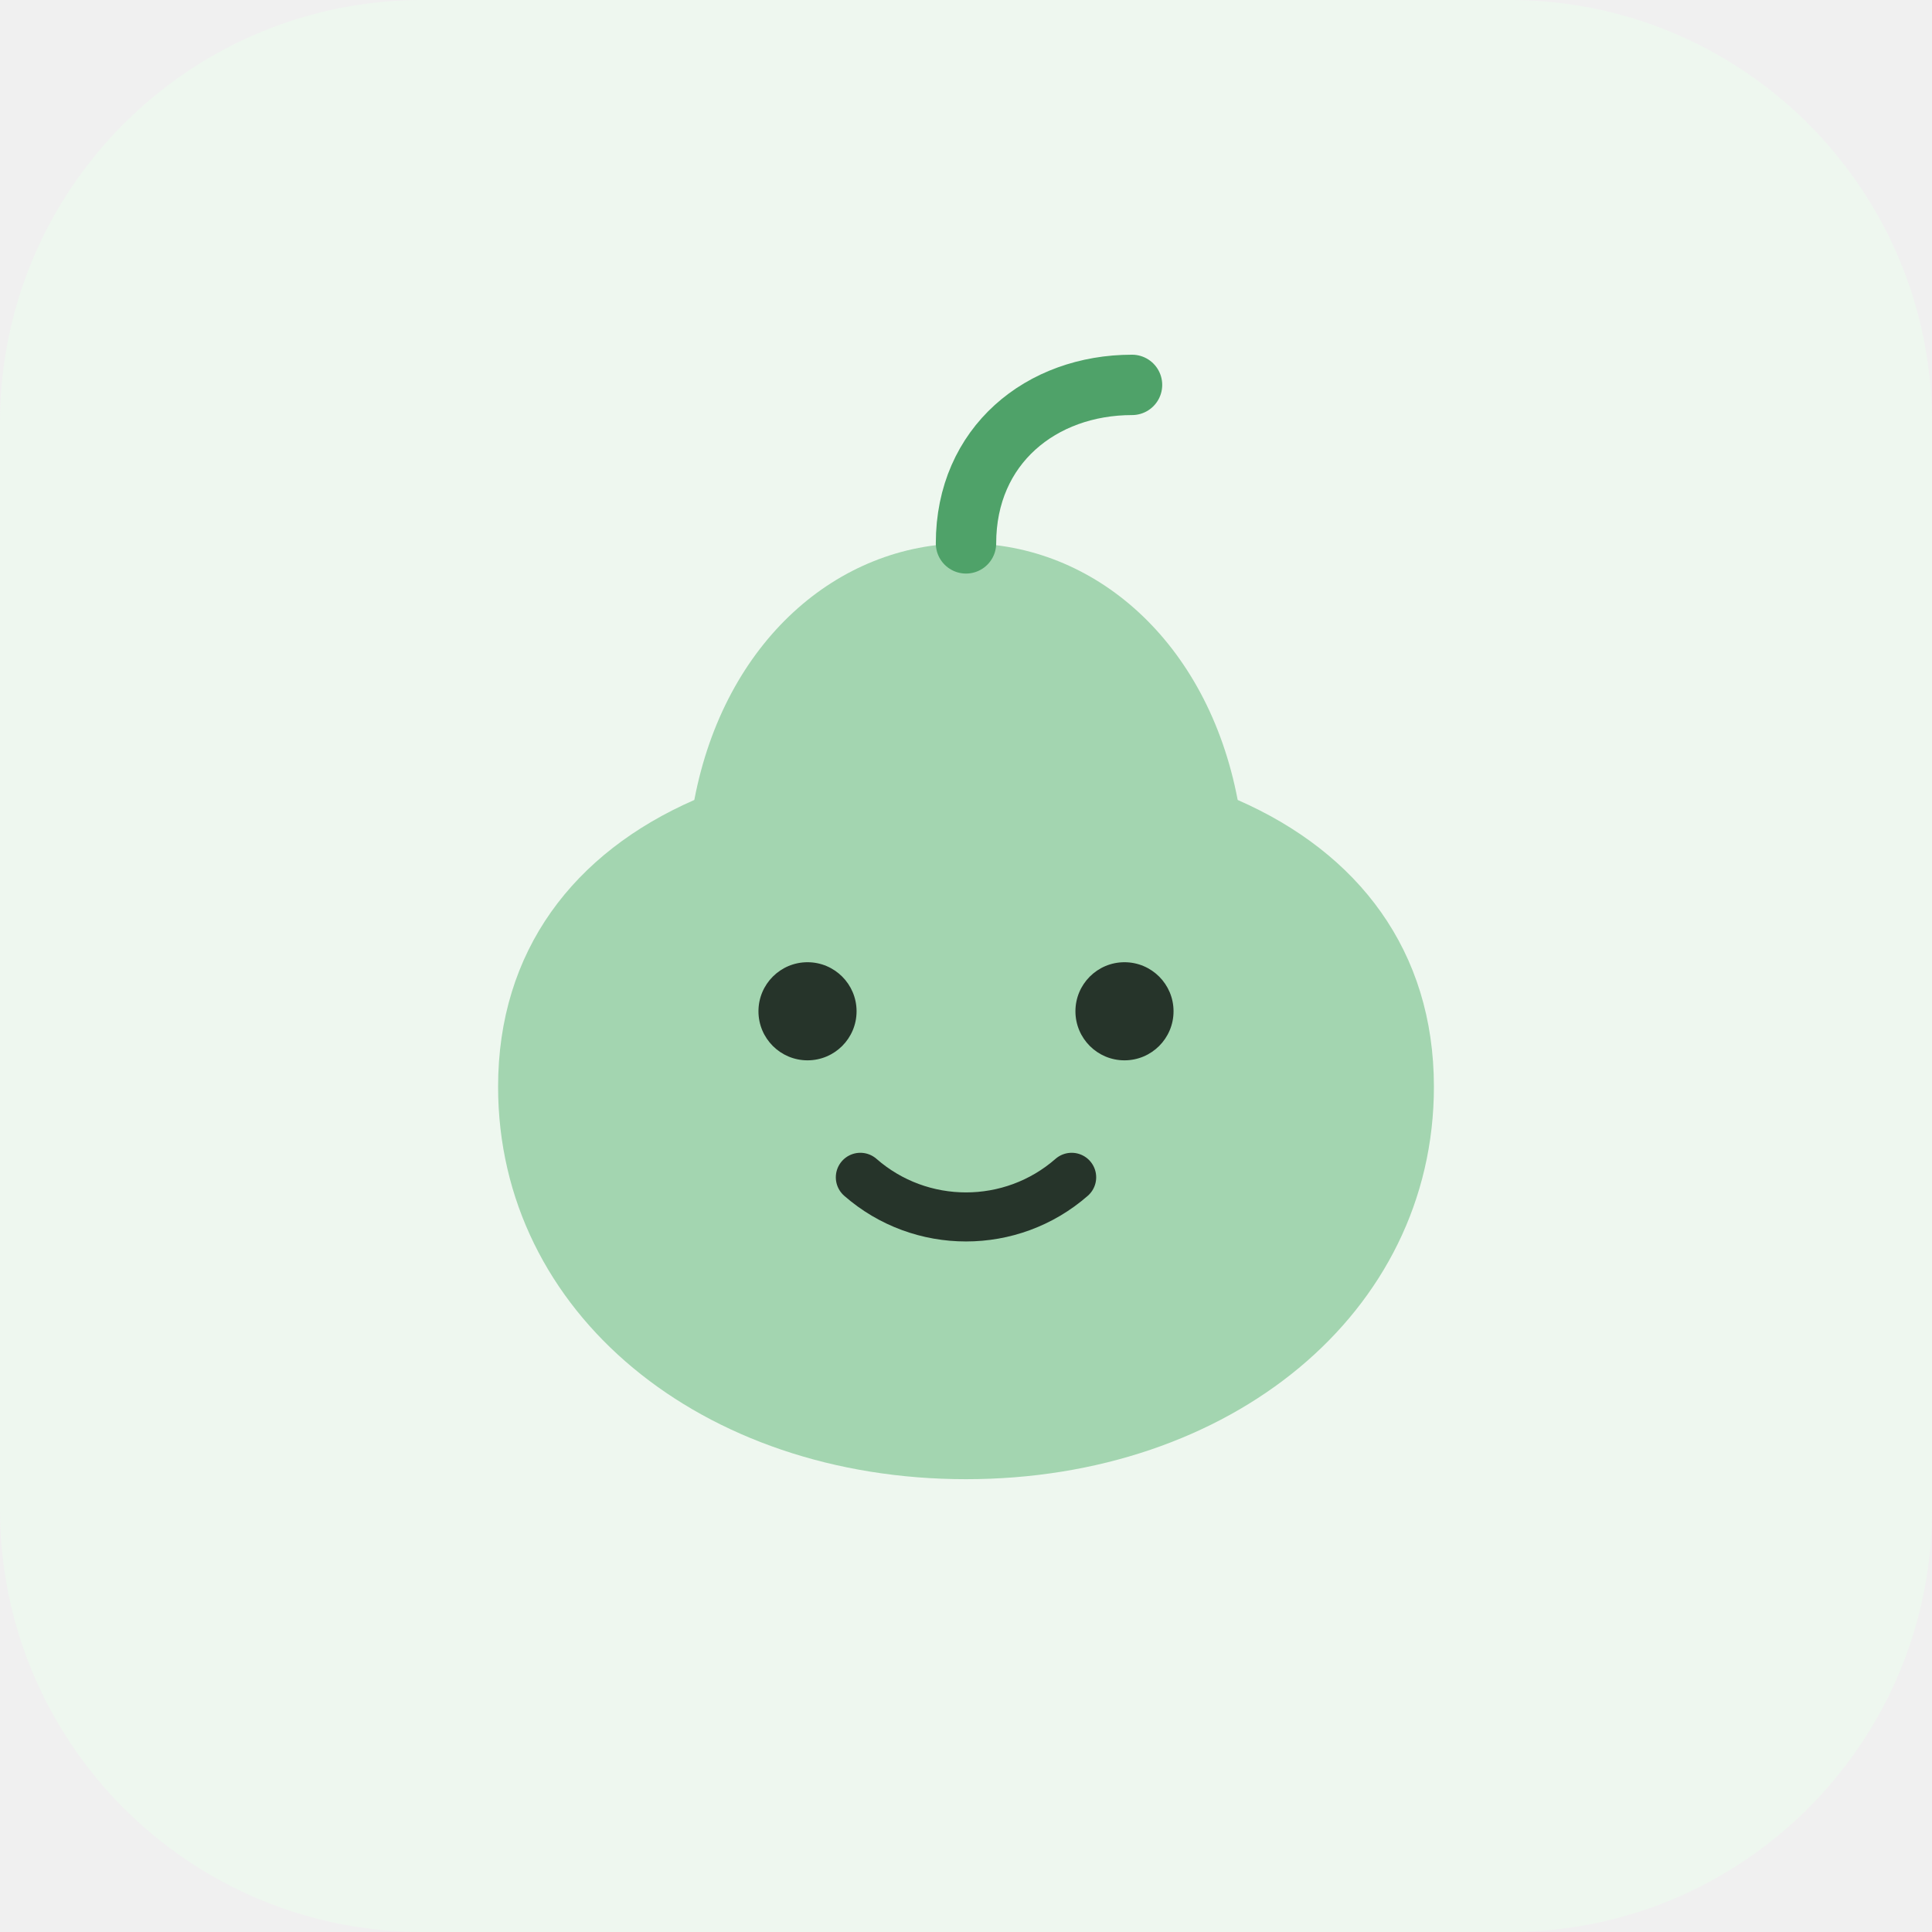
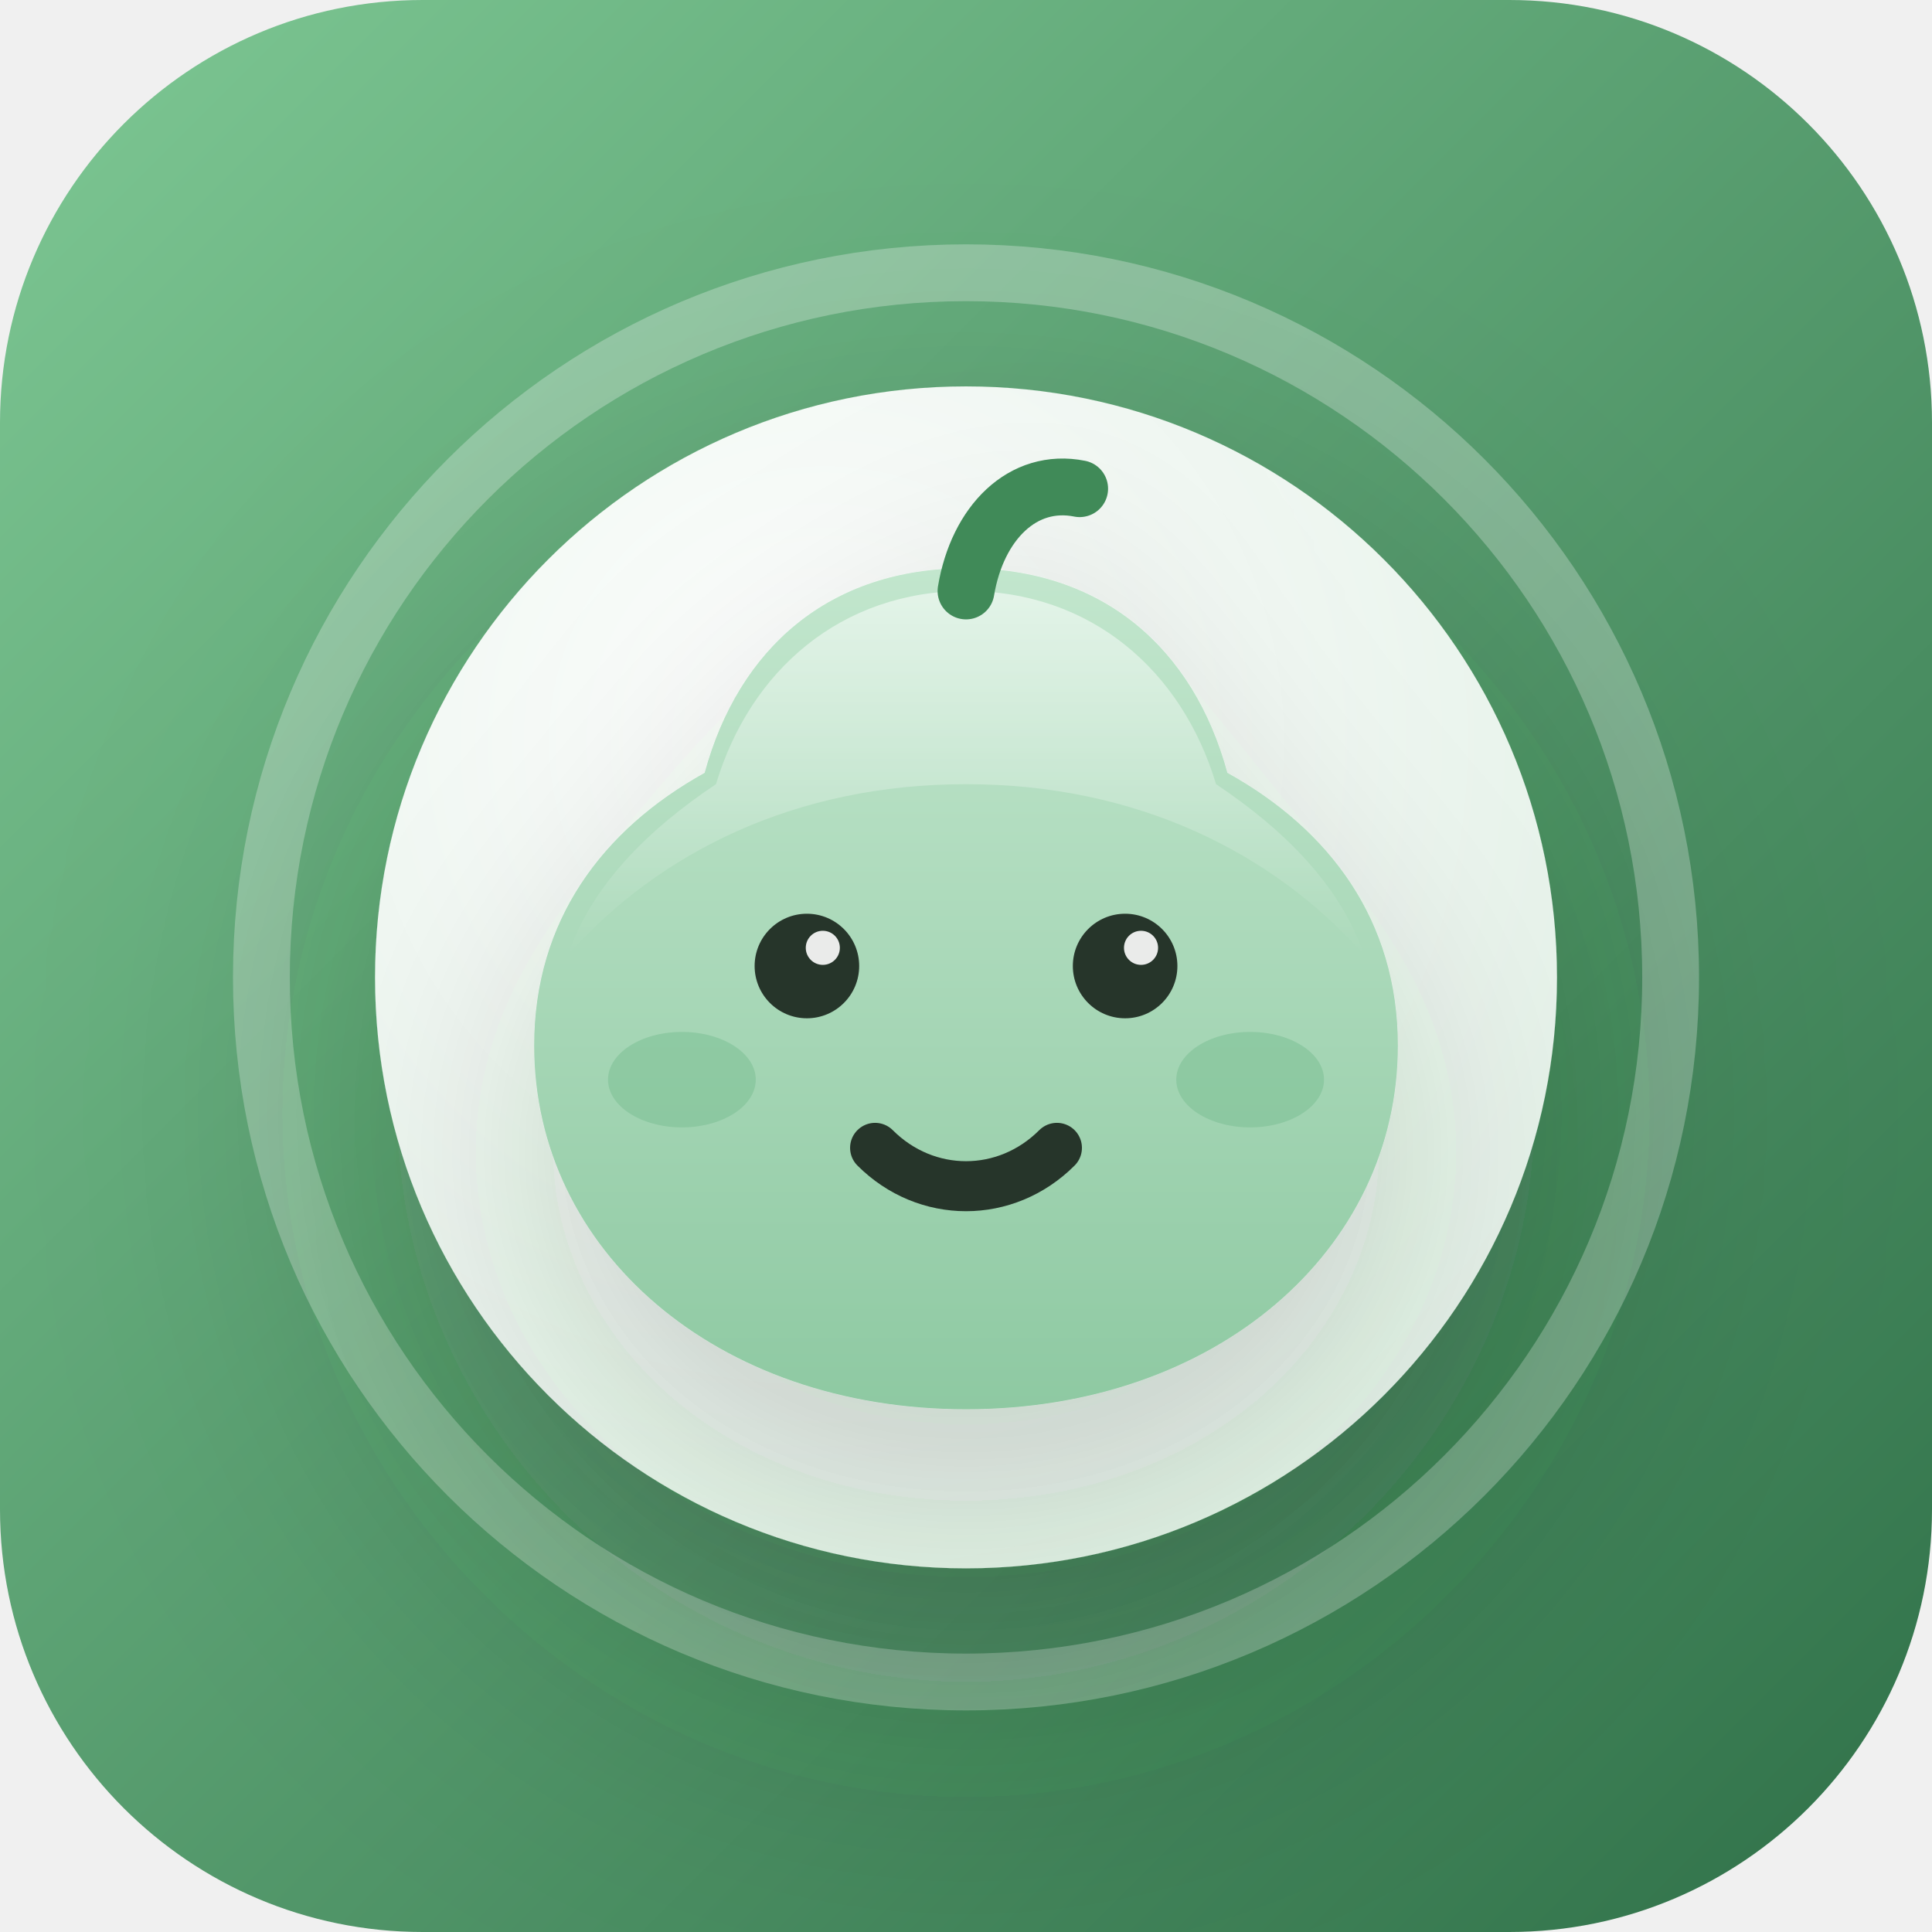
<svg xmlns="http://www.w3.org/2000/svg" viewBox="0 0 512 512" width="512" height="512">
-   <rect width="512" height="512" rx="112" fill="#eef7ef" />
-   <path d="M256 392c-70 0-124-44-124-104 0-36 20-62 52-76 8-42 38-68 72-68s64 26 72 68c32 14 52 40 52 76 0 60-54 104-124 104z" fill="#a3d5b0" />
-   <circle cx="214" cy="268" r="13" fill="#26342a" />
-   <circle cx="298" cy="268" r="13" fill="#26342a" />
-   <path d="M228 312c16 14 40 14 56 0" stroke="#26342a" stroke-width="13" stroke-linecap="round" fill="none" />
-   <path d="M256 144c0-26 20-42 44-42" stroke="#4fa269" stroke-width="16" stroke-linecap="round" fill="none" />
+   <defs>
+     <linearGradient id="bg" x1="0" y1="0" x2="1" y2="1">
+       <stop offset="0" stop-color="#7ec894" />
+       <stop offset="1" stop-color="#2f7048" />
+     </linearGradient>
+     <radialGradient id="disc" cx="38%" cy="30%" r="78%">
+       <stop offset="0" stop-color="#ffffff" />
+       <stop offset="1" stop-color="#e2f0e6" />
+     </radialGradient>
+     <linearGradient id="head" x1="0" y1="0" x2="0" y2="1">
+       <stop offset="0" stop-color="#c2e6cd" />
+       <stop offset="1" stop-color="#8ec9a2" />
+     </linearGradient>
+     <linearGradient id="gloss" x1="0" y1="0" x2="0" y2="1">
+       <stop offset="0" stop-color="#ffffff" stop-opacity=".55" />
+       <stop offset="1" stop-color="#ffffff" stop-opacity="0" />
+     </linearGradient>
+     <filter id="soft" x="-40%" y="-40%" width="180%" height="180%">
+       <feDropShadow dx="0" dy="12" stdDeviation="15" flood-color="#1d3a28" flood-opacity=".22" />
+     </filter>
+     <filter id="softer" x="-40%" y="-40%" width="180%" height="180%">
+       <feDropShadow dx="0" dy="9" stdDeviation="10" flood-color="#1d3a28" flood-opacity=".18" />
+     </filter>
+   </defs>
+   <rect width="512" height="512" rx="112" fill="url(#bg)" />
+   <g transform="scale(3.0118)">
+     <circle cx="85" cy="86" r="62" fill="none" stroke="#ffffff" stroke-opacity=".28" stroke-width="5" />
+     <circle cx="85" cy="86" r="52" fill="url(#disc)" filter="url(#soft)" />
+     <g filter="url(#softer)">
+       <path d="M85 124c-22 0-38-14-38-32 0-11 6-19 15-24 3-11 11-18 23-18s20 7 23 18c9 5 15 13 15 24 0 18-16 32-38 32z" fill="url(#head)" />
+       <path d="M85 52c-11 0-19 7-22 17-6 4-11 9-13 15 8-9 20-15 35-15s27 6 35 15c-2-6-7-11-13-15-3-10-11-17-22-17z" fill="url(#gloss)" />
+       <path d="M85 52c1-6 5-10 10-9" stroke="#3f8a58" stroke-width="5" stroke-linecap="round" fill="none" />
+       <circle cx="71" cy="85" r="4.6" fill="#26342a" />
+       <circle cx="99" cy="85" r="4.6" fill="#26342a" />
+       <circle cx="72.4" cy="83.4" r="1.5" fill="#fff" opacity=".9" />
+       <circle cx="100.4" cy="83.4" r="1.5" fill="#fff" opacity=".9" />
+       <path d="M77 101c4.5 4.5 11.5 4.5 16 0" stroke="#26342a" stroke-width="4.4" stroke-linecap="round" fill="none" />
+       <ellipse cx="60" cy="95" rx="6.5" ry="4.2" fill="#7cbf94" opacity=".55" />
+       <ellipse cx="110" cy="95" rx="6.5" ry="4.2" fill="#7cbf94" opacity=".55" />
+     </g>
+   </g>
</svg>
